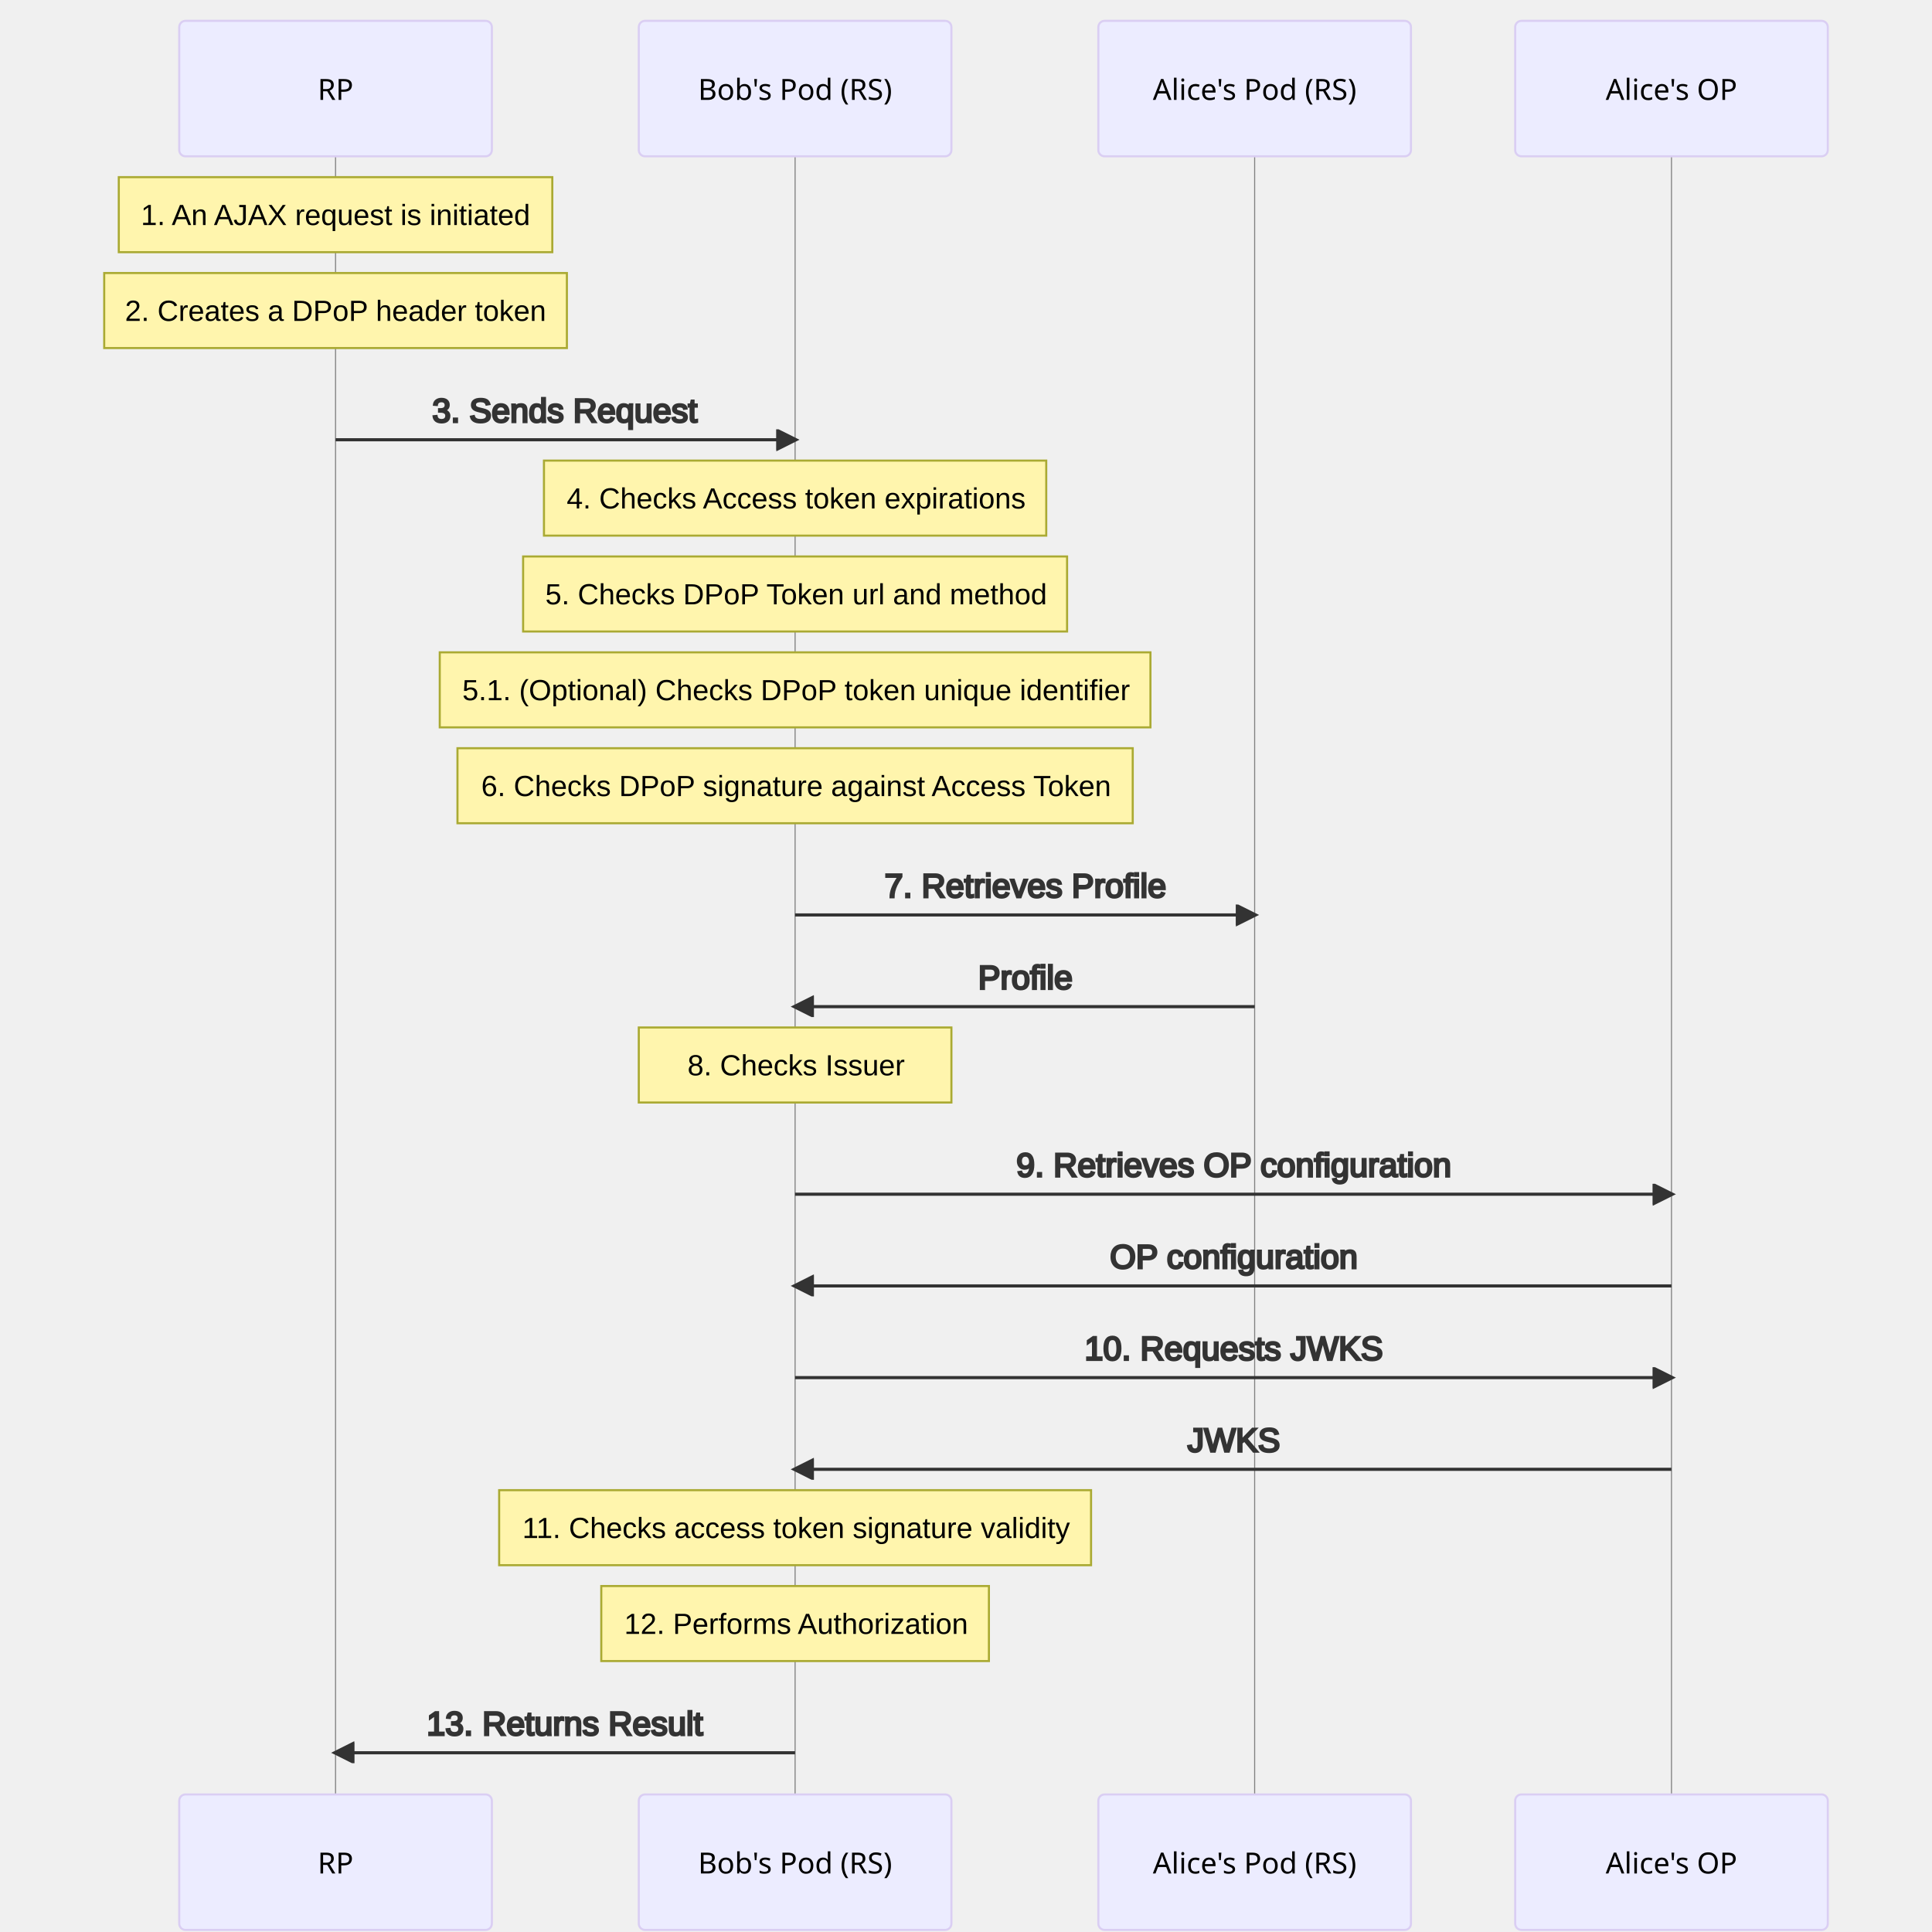
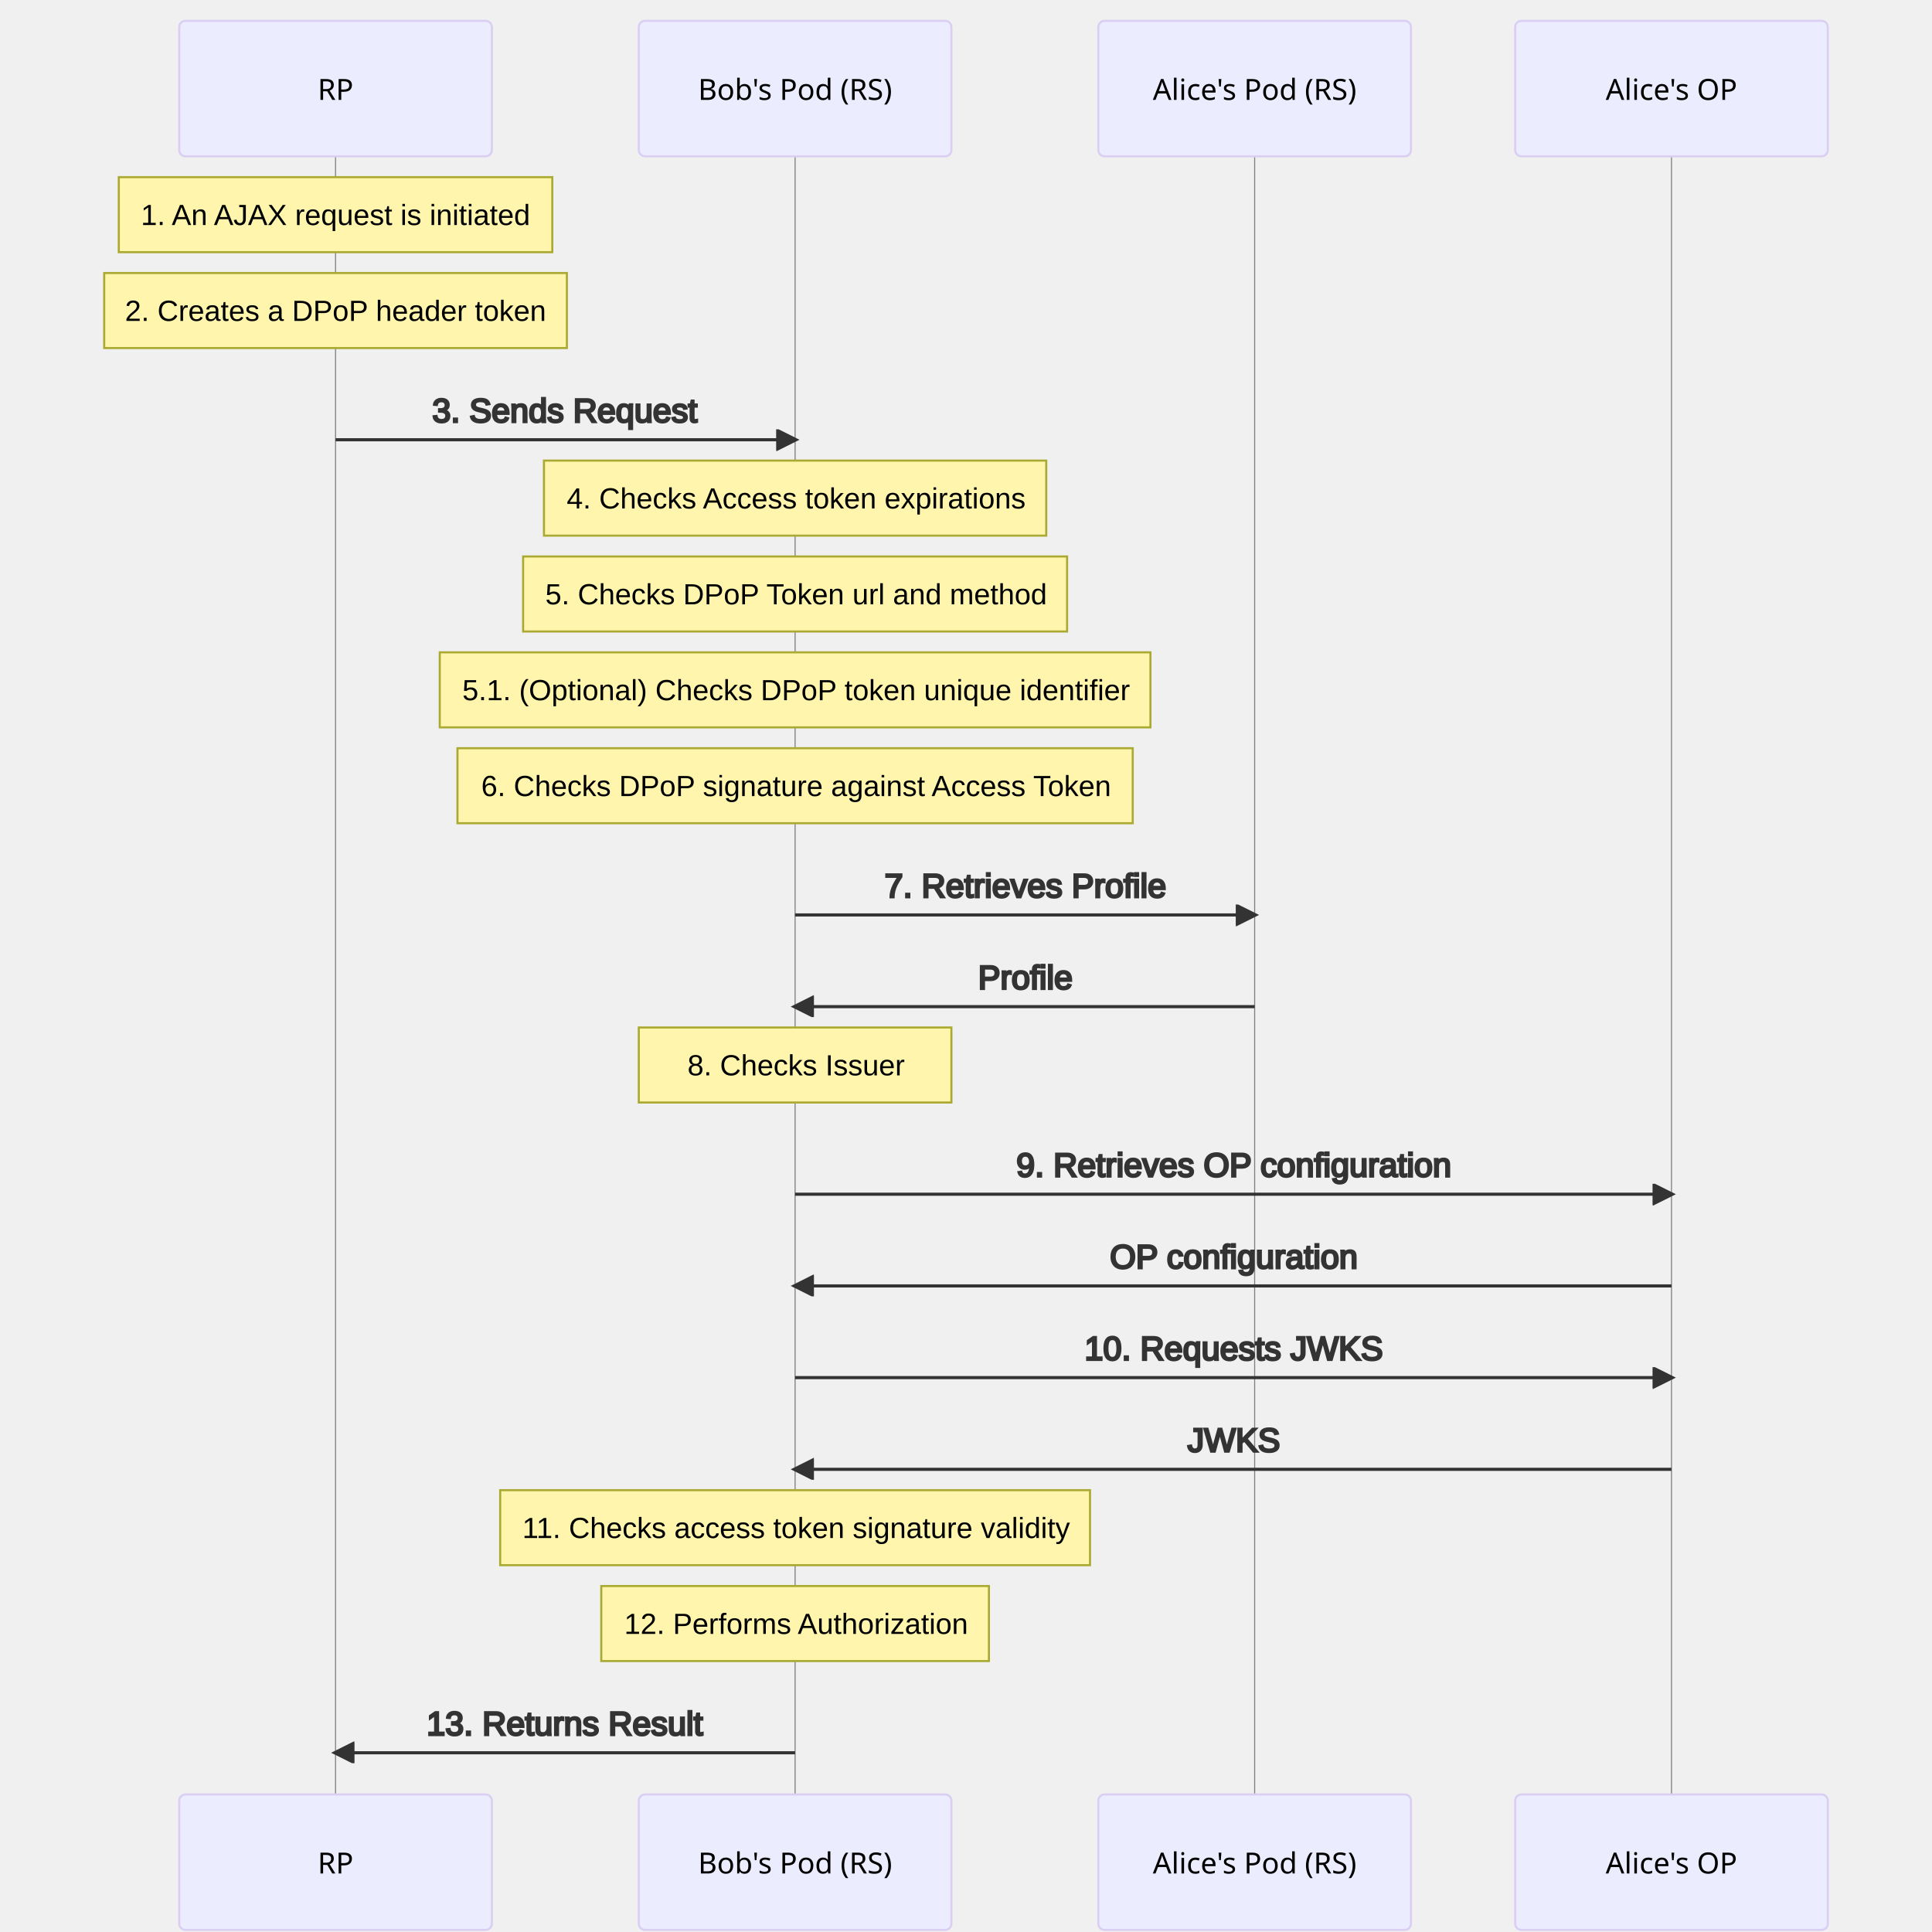
- <svg xmlns="http://www.w3.org/2000/svg" id="mermaid-1620117374761" width="100%" height="927" style="max-width: 927px;" viewBox="-86 -10 927 927">
-   <style>#mermaid-1620117374761{font-family:"trebuchet ms",verdana,arial,sans-serif;font-size:16px;fill:#333;}#mermaid-1620117374761 .error-icon{fill:#552222;}#mermaid-1620117374761 .error-text{fill:#552222;stroke:#552222;}#mermaid-1620117374761 .edge-thickness-normal{stroke-width:2px;}#mermaid-1620117374761 .edge-thickness-thick{stroke-width:3.5px;}#mermaid-1620117374761 .edge-pattern-solid{stroke-dasharray:0;}#mermaid-1620117374761 .edge-pattern-dashed{stroke-dasharray:3;}#mermaid-1620117374761 .edge-pattern-dotted{stroke-dasharray:2;}#mermaid-1620117374761 .marker{fill:#333333;stroke:#333333;}#mermaid-1620117374761 .marker.cross{stroke:#333333;}#mermaid-1620117374761 svg{font-family:"trebuchet ms",verdana,arial,sans-serif;font-size:16px;}#mermaid-1620117374761 .actor{stroke:hsl(259.626,59.777%,87.902%);fill:#ECECFF;}#mermaid-1620117374761 text.actor &gt; tspan{fill:black;stroke:none;}#mermaid-1620117374761 .actor-line{stroke:grey;}#mermaid-1620117374761 .messageLine0{stroke-width:1.5;stroke-dasharray:none;stroke:#333;}#mermaid-1620117374761 .messageLine1{stroke-width:1.5;stroke-dasharray:2,2;stroke:#333;}#mermaid-1620117374761 #arrowhead path{fill:#333;stroke:#333;}#mermaid-1620117374761 .sequenceNumber{fill:white;}#mermaid-1620117374761 #sequencenumber{fill:#333;}#mermaid-1620117374761 #crosshead path{fill:#333;stroke:#333;}#mermaid-1620117374761 .messageText{fill:#333;stroke:#333;}#mermaid-1620117374761 .labelBox{stroke:hsl(259.626,59.777%,87.902%);fill:#ECECFF;}#mermaid-1620117374761 .labelText,#mermaid-1620117374761 .labelText &gt; tspan{fill:black;stroke:none;}#mermaid-1620117374761 .loopText,#mermaid-1620117374761 .loopText &gt; tspan{fill:black;stroke:none;}#mermaid-1620117374761 .loopLine{stroke-width:2px;stroke-dasharray:2,2;stroke:hsl(259.626,59.777%,87.902%);fill:hsl(259.626,59.777%,87.902%);}#mermaid-1620117374761 .note{stroke:#aaaa33;fill:#fff5ad;}#mermaid-1620117374761 .noteText,#mermaid-1620117374761 .noteText &gt; tspan{fill:black;stroke:none;}#mermaid-1620117374761 .activation0{fill:#f4f4f4;stroke:#666;}#mermaid-1620117374761 .activation1{fill:#f4f4f4;stroke:#666;}#mermaid-1620117374761 .activation2{fill:#f4f4f4;stroke:#666;}#mermaid-1620117374761:root{--mermaid-font-family:"trebuchet ms",verdana,arial,sans-serif;}#mermaid-1620117374761 sequence{fill:apa;}</style>
+ <svg xmlns="http://www.w3.org/2000/svg" id="mermaid-1625518380202" width="100%" height="927" style="max-width: 927px;" viewBox="-86 -10 927 927">
+   <style>#mermaid-1625518380202{font-family:"trebuchet ms",verdana,arial,sans-serif;font-size:16px;fill:#333;}#mermaid-1625518380202 .error-icon{fill:#552222;}#mermaid-1625518380202 .error-text{fill:#552222;stroke:#552222;}#mermaid-1625518380202 .edge-thickness-normal{stroke-width:2px;}#mermaid-1625518380202 .edge-thickness-thick{stroke-width:3.5px;}#mermaid-1625518380202 .edge-pattern-solid{stroke-dasharray:0;}#mermaid-1625518380202 .edge-pattern-dashed{stroke-dasharray:3;}#mermaid-1625518380202 .edge-pattern-dotted{stroke-dasharray:2;}#mermaid-1625518380202 .marker{fill:#333333;stroke:#333333;}#mermaid-1625518380202 .marker.cross{stroke:#333333;}#mermaid-1625518380202 svg{font-family:"trebuchet ms",verdana,arial,sans-serif;font-size:16px;}#mermaid-1625518380202 .actor{stroke:hsl(259.626,59.777%,87.902%);fill:#ECECFF;}#mermaid-1625518380202 text.actor &gt; tspan{fill:black;stroke:none;}#mermaid-1625518380202 .actor-line{stroke:grey;}#mermaid-1625518380202 .messageLine0{stroke-width:1.5;stroke-dasharray:none;stroke:#333;}#mermaid-1625518380202 .messageLine1{stroke-width:1.5;stroke-dasharray:2,2;stroke:#333;}#mermaid-1625518380202 #arrowhead path{fill:#333;stroke:#333;}#mermaid-1625518380202 .sequenceNumber{fill:white;}#mermaid-1625518380202 #sequencenumber{fill:#333;}#mermaid-1625518380202 #crosshead path{fill:#333;stroke:#333;}#mermaid-1625518380202 .messageText{fill:#333;stroke:#333;}#mermaid-1625518380202 .labelBox{stroke:hsl(259.626,59.777%,87.902%);fill:#ECECFF;}#mermaid-1625518380202 .labelText,#mermaid-1625518380202 .labelText &gt; tspan{fill:black;stroke:none;}#mermaid-1625518380202 .loopText,#mermaid-1625518380202 .loopText &gt; tspan{fill:black;stroke:none;}#mermaid-1625518380202 .loopLine{stroke-width:2px;stroke-dasharray:2,2;stroke:hsl(259.626,59.777%,87.902%);fill:hsl(259.626,59.777%,87.902%);}#mermaid-1625518380202 .note{stroke:#aaaa33;fill:#fff5ad;}#mermaid-1625518380202 .noteText,#mermaid-1625518380202 .noteText &gt; tspan{fill:black;stroke:none;}#mermaid-1625518380202 .activation0{fill:#f4f4f4;stroke:#666;}#mermaid-1625518380202 .activation1{fill:#f4f4f4;stroke:#666;}#mermaid-1625518380202 .activation2{fill:#f4f4f4;stroke:#666;}#mermaid-1625518380202:root{--mermaid-font-family:"trebuchet ms",verdana,arial,sans-serif;}</style>
  <g />
  <g>
    <line id="actor0" x1="75" y1="5" x2="75" y2="916" class="actor-line" stroke-width="0.5px" stroke="#999" />
    <rect x="0" y="0" fill="#eaeaea" stroke="#666" width="150" height="65" rx="3" ry="3" class="actor" />
    <text x="75" y="32.5" dominant-baseline="central" alignment-baseline="central" class="actor" style="text-anchor: middle; font-size: 14px; font-weight: 400; font-family: Open-Sans, sans-serif;">
      <tspan x="75" dy="0">RP</tspan>
    </text>
  </g>
  <g>
    <line id="actor1" x1="295.5" y1="5" x2="295.5" y2="916" class="actor-line" stroke-width="0.5px" stroke="#999" />
    <rect x="220.5" y="0" fill="#eaeaea" stroke="#666" width="150" height="65" rx="3" ry="3" class="actor" />
    <text x="295.5" y="32.5" dominant-baseline="central" alignment-baseline="central" class="actor" style="text-anchor: middle; font-size: 14px; font-weight: 400; font-family: Open-Sans, sans-serif;">
      <tspan x="295.5" dy="0">Bob's Pod (RS)</tspan>
    </text>
  </g>
  <g>
    <line id="actor2" x1="516" y1="5" x2="516" y2="916" class="actor-line" stroke-width="0.5px" stroke="#999" />
    <rect x="441" y="0" fill="#eaeaea" stroke="#666" width="150" height="65" rx="3" ry="3" class="actor" />
    <text x="516" y="32.5" dominant-baseline="central" alignment-baseline="central" class="actor" style="text-anchor: middle; font-size: 14px; font-weight: 400; font-family: Open-Sans, sans-serif;">
      <tspan x="516" dy="0">Alice's Pod (RS)</tspan>
    </text>
  </g>
  <g>
    <line id="actor3" x1="716" y1="5" x2="716" y2="916" class="actor-line" stroke-width="0.5px" stroke="#999" />
    <rect x="641" y="0" fill="#eaeaea" stroke="#666" width="150" height="65" rx="3" ry="3" class="actor" />
    <text x="716" y="32.5" dominant-baseline="central" alignment-baseline="central" class="actor" style="text-anchor: middle; font-size: 14px; font-weight: 400; font-family: Open-Sans, sans-serif;">
      <tspan x="716" dy="0">Alice's OP</tspan>
    </text>
  </g>
  <defs>
    <marker id="arrowhead" refX="9" refY="5" markerUnits="userSpaceOnUse" markerWidth="12" markerHeight="12" orient="auto">
      <path d="M 0 0 L 10 5 L 0 10 z" />
    </marker>
  </defs>
  <defs>
    <marker id="crosshead" markerWidth="15" markerHeight="8" orient="auto" refX="16" refY="4">
      <path fill="black" stroke="#000000" stroke-width="1px" d="M 9,2 V 6 L16,4 Z" style="stroke-dasharray: 0, 0;" />
      <path fill="none" stroke="#000000" stroke-width="1px" d="M 0,1 L 6,7 M 6,1 L 0,7" style="stroke-dasharray: 0, 0;" />
    </marker>
  </defs>
  <defs>
    <marker id="filled-head" refX="18" refY="7" markerWidth="20" markerHeight="28" orient="auto">
      <path d="M 18,7 L9,13 L14,7 L9,1 Z" />
    </marker>
  </defs>
  <defs>
    <marker id="sequencenumber" refX="15" refY="15" markerWidth="60" markerHeight="40" orient="auto">
      <circle cx="15" cy="15" r="6" />
    </marker>
  </defs>
  <g>
    <rect x="-29" y="75" fill="#EDF2AE" stroke="#666" width="208" height="36" rx="0" ry="0" class="note" />
    <text x="75" y="80" text-anchor="middle" dominant-baseline="middle" alignment-baseline="middle" class="noteText" dy="1em" style="font-family: &quot;trebuchet ms&quot;, verdana, arial, sans-serif; font-size: 14px; font-weight: 400;">
      <tspan x="75">1. An AJAX request is initiated</tspan>
    </text>
  </g>
  <g>
    <rect x="-36" y="121" fill="#EDF2AE" stroke="#666" width="222" height="36" rx="0" ry="0" class="note" />
    <text x="75" y="126" text-anchor="middle" dominant-baseline="middle" alignment-baseline="middle" class="noteText" dy="1em" style="font-family: &quot;trebuchet ms&quot;, verdana, arial, sans-serif; font-size: 14px; font-weight: 400;">
      <tspan x="75">2. Creates a DPoP header token</tspan>
    </text>
  </g>
  <text x="185" y="172" text-anchor="middle" dominant-baseline="middle" alignment-baseline="middle" class="messageText" dy="1em" style="font-family: &quot;trebuchet ms&quot;, verdana, arial, sans-serif; font-size: 16px; font-weight: 400;">3. Sends Request</text>
  <line x1="75" y1="201" x2="295.5" y2="201" class="messageLine0" stroke-width="2" stroke="none" marker-end="url(#arrowhead)" style="fill: none;" />
  <g>
    <rect x="175" y="211" fill="#EDF2AE" stroke="#666" width="241" height="36" rx="0" ry="0" class="note" />
    <text x="296" y="216" text-anchor="middle" dominant-baseline="middle" alignment-baseline="middle" class="noteText" dy="1em" style="font-family: &quot;trebuchet ms&quot;, verdana, arial, sans-serif; font-size: 14px; font-weight: 400;">
      <tspan x="296">4. Checks Access token expirations</tspan>
    </text>
  </g>
  <g>
    <rect x="165" y="257" fill="#EDF2AE" stroke="#666" width="261" height="36" rx="0" ry="0" class="note" />
    <text x="296" y="262" text-anchor="middle" dominant-baseline="middle" alignment-baseline="middle" class="noteText" dy="1em" style="font-family: &quot;trebuchet ms&quot;, verdana, arial, sans-serif; font-size: 14px; font-weight: 400;">
      <tspan x="296">5. Checks DPoP Token url and method</tspan>
    </text>
  </g>
  <g>
    <rect x="125" y="303" fill="#EDF2AE" stroke="#666" width="341" height="36" rx="0" ry="0" class="note" />
    <text x="296" y="308" text-anchor="middle" dominant-baseline="middle" alignment-baseline="middle" class="noteText" dy="1em" style="font-family: &quot;trebuchet ms&quot;, verdana, arial, sans-serif; font-size: 14px; font-weight: 400;">
      <tspan x="296">5.1. (Optional) Checks DPoP token unique identifier</tspan>
    </text>
  </g>
  <g>
    <rect x="133.5" y="349" fill="#EDF2AE" stroke="#666" width="324" height="36" rx="0" ry="0" class="note" />
    <text x="296" y="354" text-anchor="middle" dominant-baseline="middle" alignment-baseline="middle" class="noteText" dy="1em" style="font-family: &quot;trebuchet ms&quot;, verdana, arial, sans-serif; font-size: 14px; font-weight: 400;">
      <tspan x="296">6. Checks DPoP signature against Access Token</tspan>
    </text>
  </g>
  <text x="406" y="400" text-anchor="middle" dominant-baseline="middle" alignment-baseline="middle" class="messageText" dy="1em" style="font-family: &quot;trebuchet ms&quot;, verdana, arial, sans-serif; font-size: 16px; font-weight: 400;">7. Retrieves Profile</text>
  <line x1="295.5" y1="429" x2="516" y2="429" class="messageLine0" stroke-width="2" stroke="none" marker-end="url(#arrowhead)" style="fill: none;" />
  <text x="406" y="444" text-anchor="middle" dominant-baseline="middle" alignment-baseline="middle" class="messageText" dy="1em" style="font-family: &quot;trebuchet ms&quot;, verdana, arial, sans-serif; font-size: 16px; font-weight: 400;">Profile</text>
  <line x1="516" y1="473" x2="295.5" y2="473" class="messageLine0" stroke-width="2" stroke="none" marker-end="url(#arrowhead)" style="fill: none;" />
  <g>
    <rect x="220.5" y="483" fill="#EDF2AE" stroke="#666" width="150" height="36" rx="0" ry="0" class="note" />
    <text x="296" y="488" text-anchor="middle" dominant-baseline="middle" alignment-baseline="middle" class="noteText" dy="1em" style="font-family: &quot;trebuchet ms&quot;, verdana, arial, sans-serif; font-size: 14px; font-weight: 400;">
      <tspan x="296">8. Checks Issuer</tspan>
    </text>
  </g>
  <text x="506" y="534" text-anchor="middle" dominant-baseline="middle" alignment-baseline="middle" class="messageText" dy="1em" style="font-family: &quot;trebuchet ms&quot;, verdana, arial, sans-serif; font-size: 16px; font-weight: 400;">9. Retrieves OP configuration</text>
  <line x1="295.5" y1="563" x2="716" y2="563" class="messageLine0" stroke-width="2" stroke="none" marker-end="url(#arrowhead)" style="fill: none;" />
  <text x="506" y="578" text-anchor="middle" dominant-baseline="middle" alignment-baseline="middle" class="messageText" dy="1em" style="font-family: &quot;trebuchet ms&quot;, verdana, arial, sans-serif; font-size: 16px; font-weight: 400;">OP configuration</text>
  <line x1="716" y1="607" x2="295.5" y2="607" class="messageLine0" stroke-width="2" stroke="none" marker-end="url(#arrowhead)" style="fill: none;" />
  <text x="506" y="622" text-anchor="middle" dominant-baseline="middle" alignment-baseline="middle" class="messageText" dy="1em" style="font-family: &quot;trebuchet ms&quot;, verdana, arial, sans-serif; font-size: 16px; font-weight: 400;">10. Requests JWKS</text>
  <line x1="295.5" y1="651" x2="716" y2="651" class="messageLine0" stroke-width="2" stroke="none" marker-end="url(#arrowhead)" style="fill: none;" />
  <text x="506" y="666" text-anchor="middle" dominant-baseline="middle" alignment-baseline="middle" class="messageText" dy="1em" style="font-family: &quot;trebuchet ms&quot;, verdana, arial, sans-serif; font-size: 16px; font-weight: 400;">JWKS</text>
  <line x1="716" y1="695" x2="295.5" y2="695" class="messageLine0" stroke-width="2" stroke="none" marker-end="url(#arrowhead)" style="fill: none;" />
  <g>
-     <rect x="153.5" y="705" fill="#EDF2AE" stroke="#666" width="284" height="36" rx="0" ry="0" class="note" />
+     <rect x="154" y="705" fill="#EDF2AE" stroke="#666" width="283" height="36" rx="0" ry="0" class="note" />
    <text x="296" y="710" text-anchor="middle" dominant-baseline="middle" alignment-baseline="middle" class="noteText" dy="1em" style="font-family: &quot;trebuchet ms&quot;, verdana, arial, sans-serif; font-size: 14px; font-weight: 400;">
      <tspan x="296">11. Checks access token signature validity</tspan>
    </text>
  </g>
  <g>
    <rect x="202.5" y="751" fill="#EDF2AE" stroke="#666" width="186" height="36" rx="0" ry="0" class="note" />
    <text x="296" y="756" text-anchor="middle" dominant-baseline="middle" alignment-baseline="middle" class="noteText" dy="1em" style="font-family: &quot;trebuchet ms&quot;, verdana, arial, sans-serif; font-size: 14px; font-weight: 400;">
      <tspan x="296">12. Performs Authorization</tspan>
    </text>
  </g>
  <text x="185" y="802" text-anchor="middle" dominant-baseline="middle" alignment-baseline="middle" class="messageText" dy="1em" style="font-family: &quot;trebuchet ms&quot;, verdana, arial, sans-serif; font-size: 16px; font-weight: 400;">13. Returns Result</text>
  <line x1="295.5" y1="831" x2="75" y2="831" class="messageLine0" stroke-width="2" stroke="none" marker-end="url(#arrowhead)" style="fill: none;" />
  <g>
    <rect x="0" y="851" fill="#eaeaea" stroke="#666" width="150" height="65" rx="3" ry="3" class="actor" />
    <text x="75" y="883.5" dominant-baseline="central" alignment-baseline="central" class="actor" style="text-anchor: middle; font-size: 14px; font-weight: 400; font-family: Open-Sans, sans-serif;">
      <tspan x="75" dy="0">RP</tspan>
    </text>
  </g>
  <g>
    <rect x="220.5" y="851" fill="#eaeaea" stroke="#666" width="150" height="65" rx="3" ry="3" class="actor" />
    <text x="295.5" y="883.5" dominant-baseline="central" alignment-baseline="central" class="actor" style="text-anchor: middle; font-size: 14px; font-weight: 400; font-family: Open-Sans, sans-serif;">
      <tspan x="295.5" dy="0">Bob's Pod (RS)</tspan>
    </text>
  </g>
  <g>
    <rect x="441" y="851" fill="#eaeaea" stroke="#666" width="150" height="65" rx="3" ry="3" class="actor" />
    <text x="516" y="883.5" dominant-baseline="central" alignment-baseline="central" class="actor" style="text-anchor: middle; font-size: 14px; font-weight: 400; font-family: Open-Sans, sans-serif;">
      <tspan x="516" dy="0">Alice's Pod (RS)</tspan>
    </text>
  </g>
  <g>
    <rect x="641" y="851" fill="#eaeaea" stroke="#666" width="150" height="65" rx="3" ry="3" class="actor" />
    <text x="716" y="883.5" dominant-baseline="central" alignment-baseline="central" class="actor" style="text-anchor: middle; font-size: 14px; font-weight: 400; font-family: Open-Sans, sans-serif;">
      <tspan x="716" dy="0">Alice's OP</tspan>
    </text>
  </g>
</svg>
